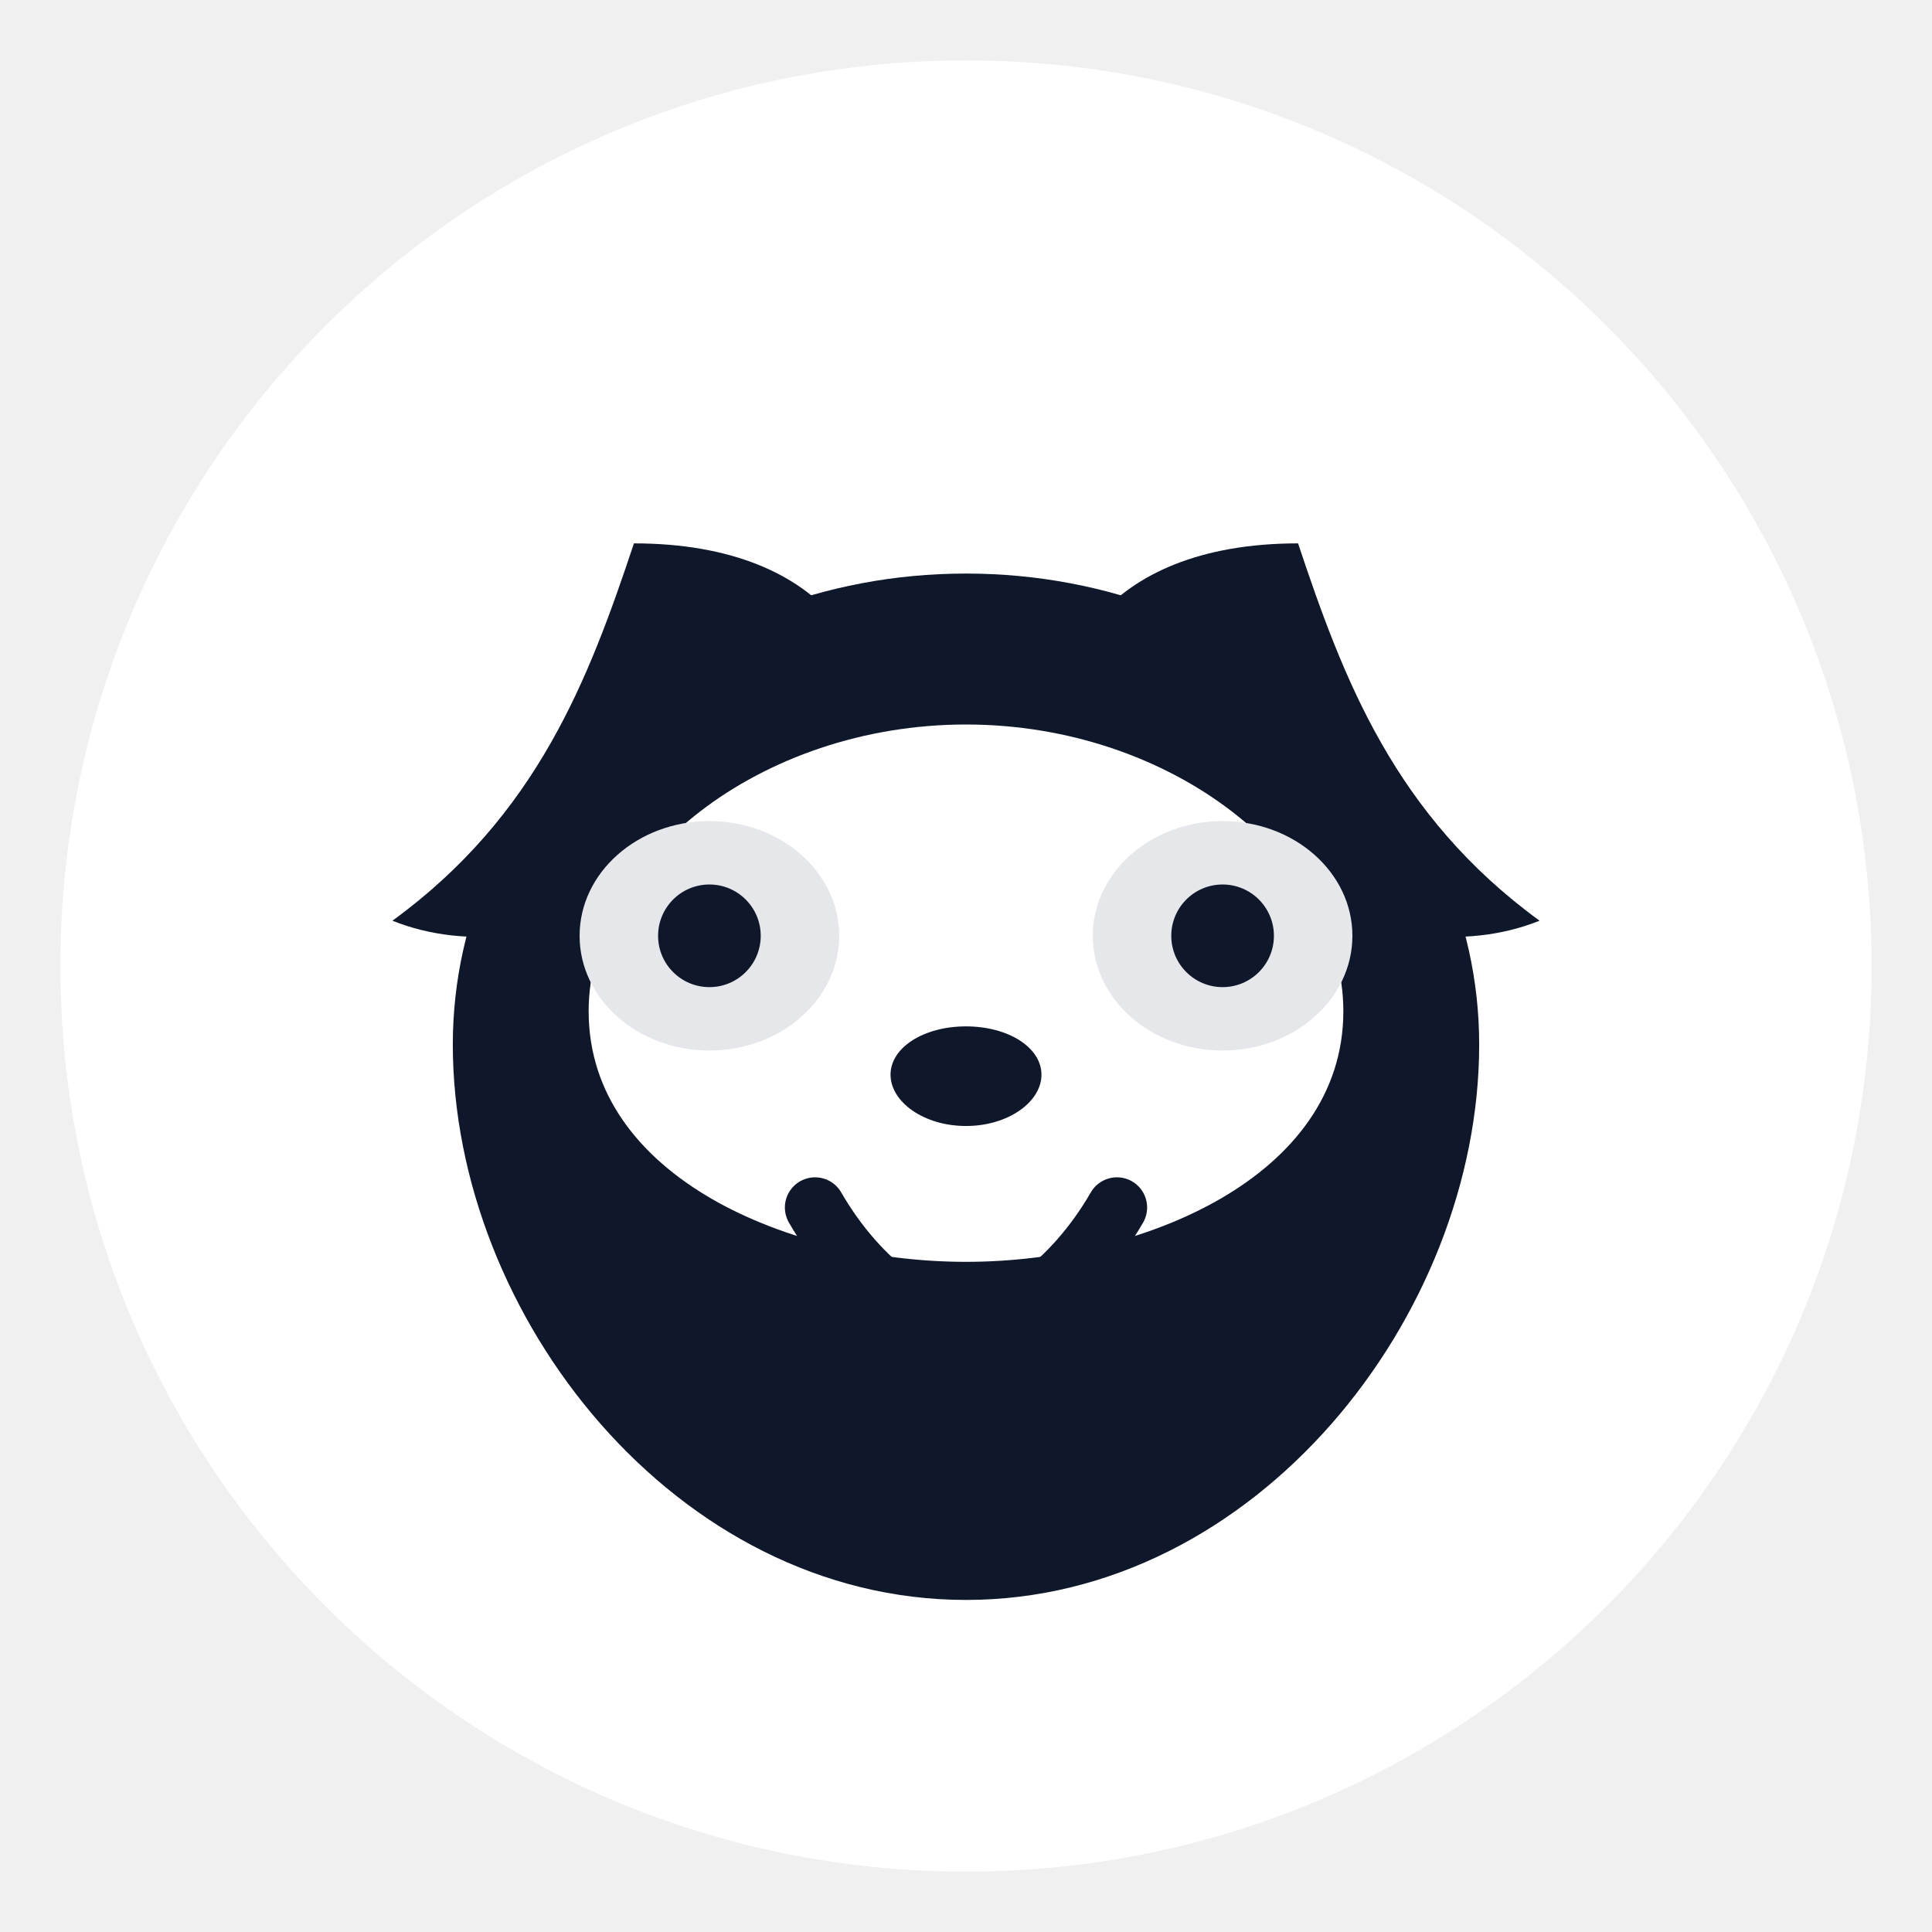
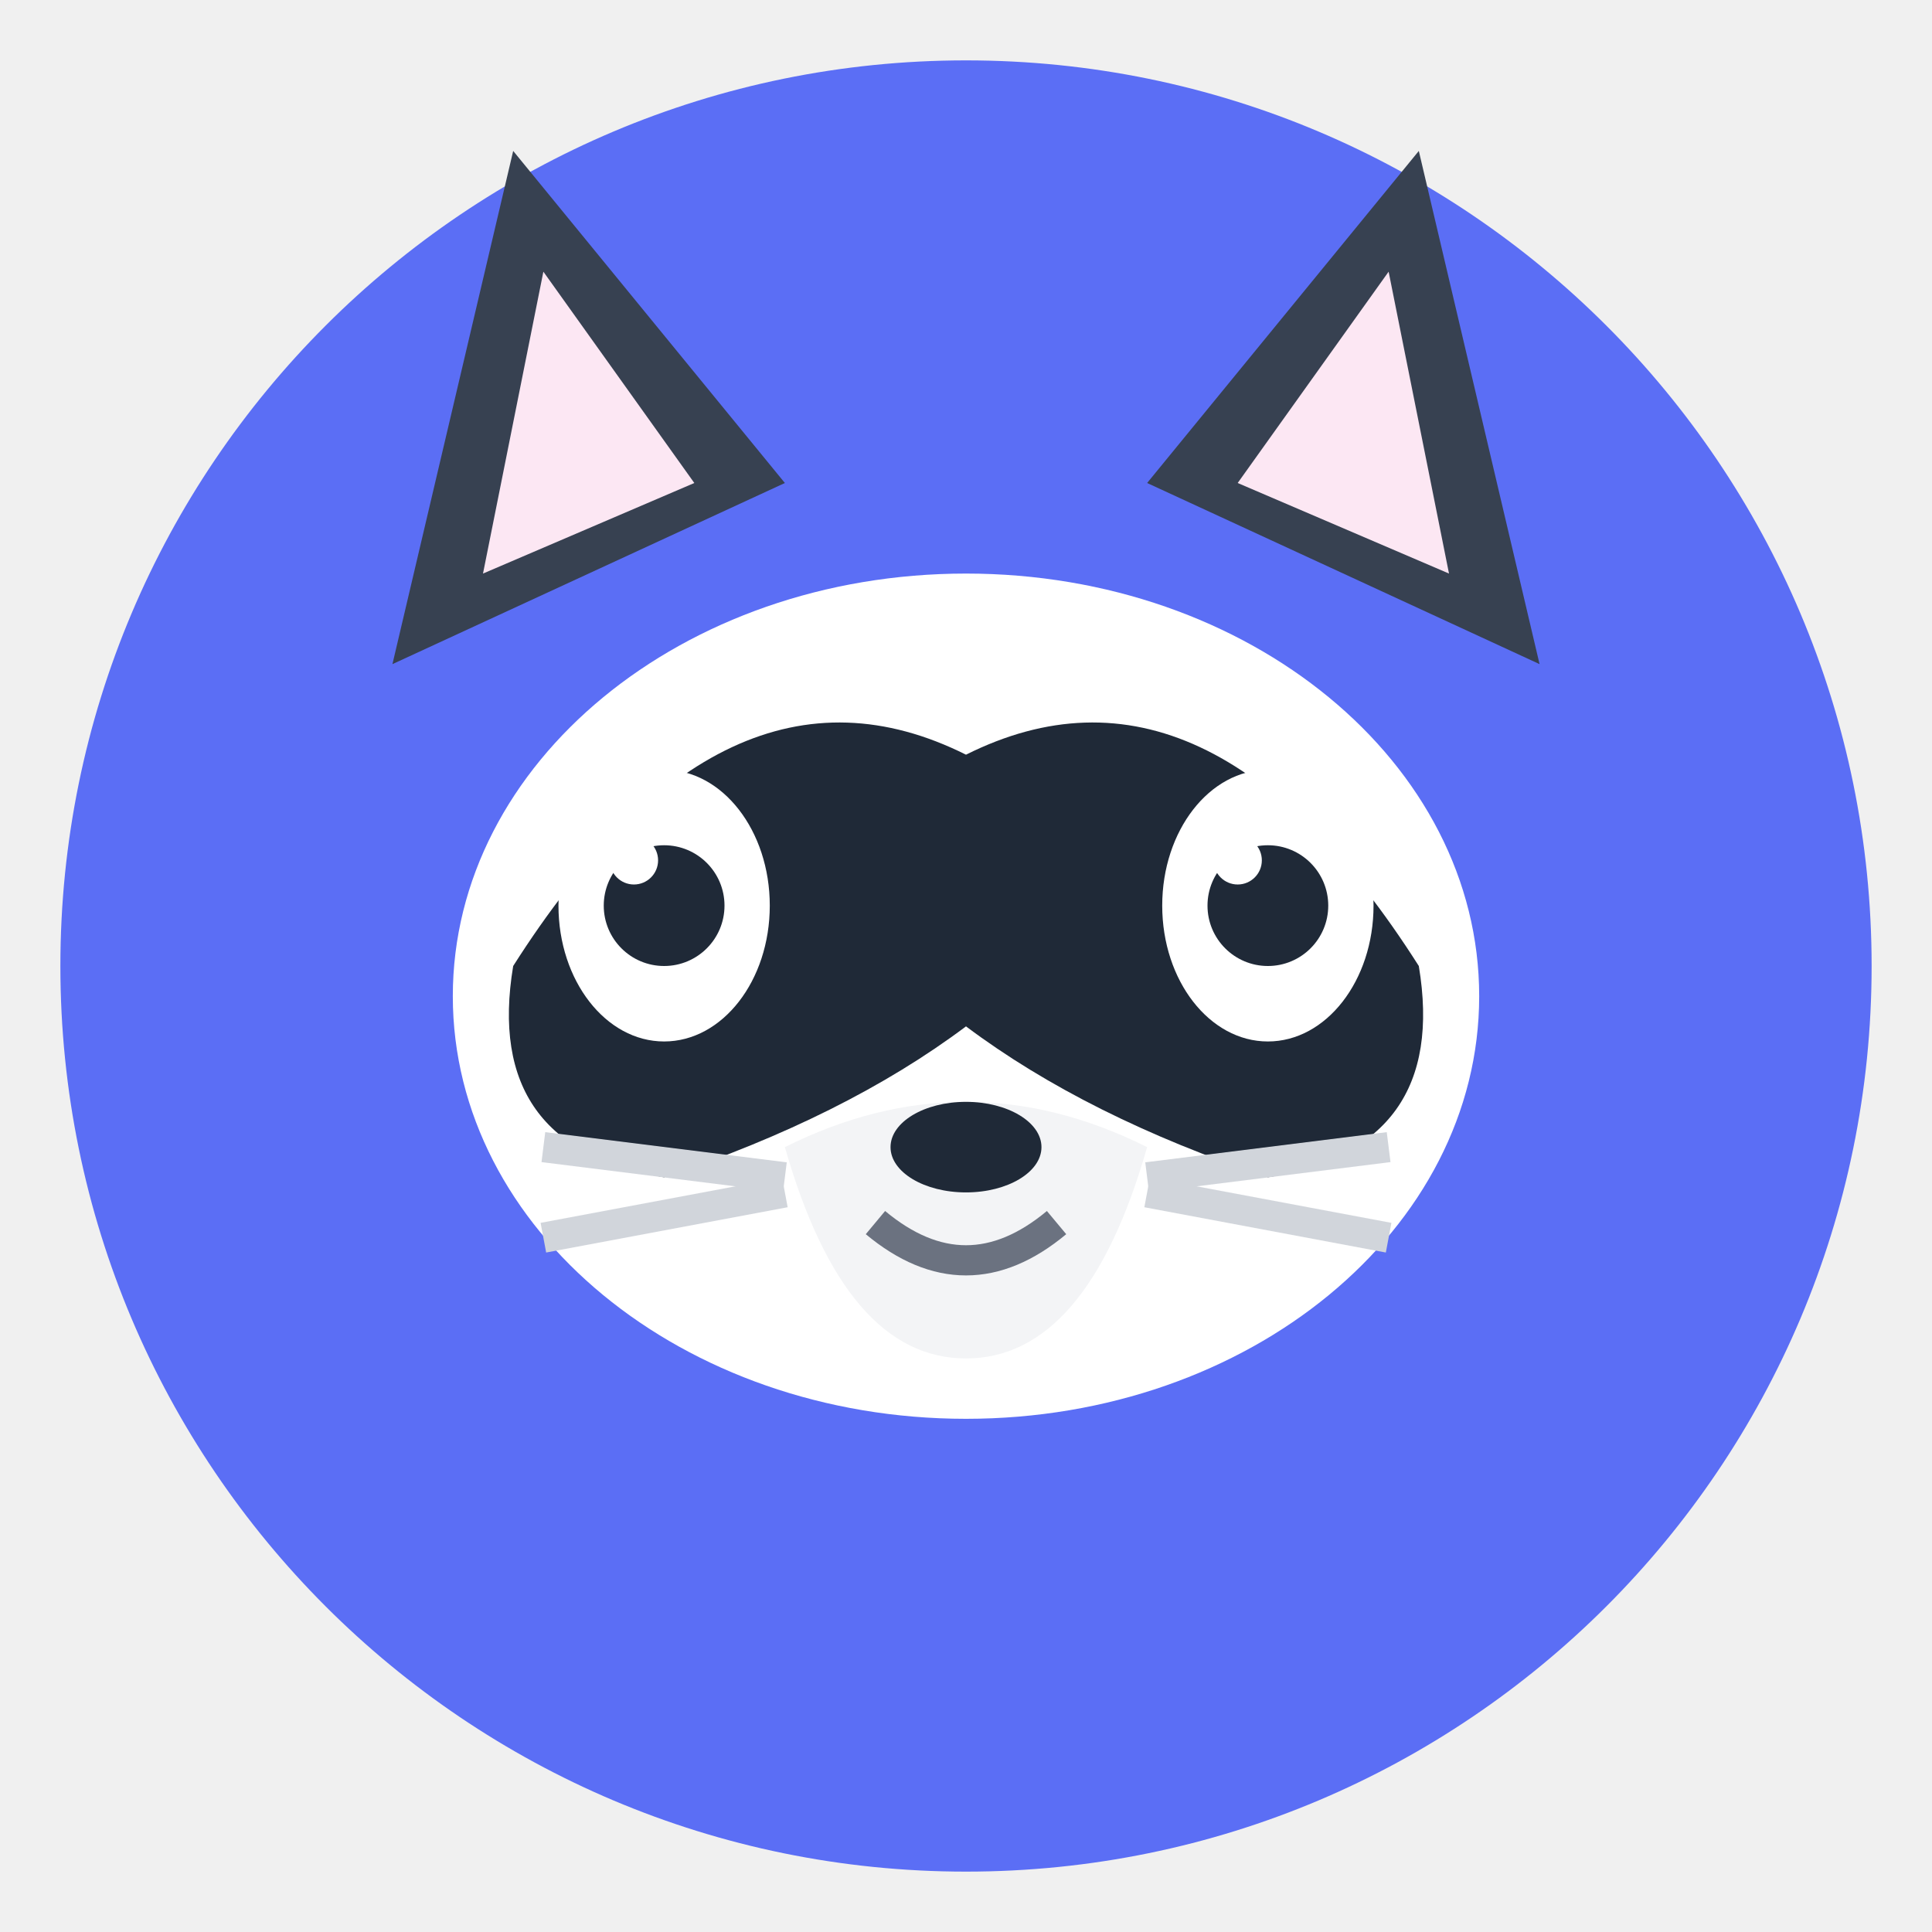
<svg xmlns="http://www.w3.org/2000/svg" width="64" height="64" viewBox="0 0 64 64" fill="none">
-   <circle cx="32" cy="32" r="30" fill="white" />
-   <path d="M21 18c-1.5 4.5-3.2 9-8 12.5 2.5 1 5.6 0.6 8.4-1.2 2.2-1.6 4.7-2.9 7.3-3.7 1-3.5-1.2-7.6-7.7-7.6z" fill="#0F172A" />
-   <path d="M43 18c1.5 4.5 3.2 9 8 12.5-2.5 1-5.6 0.6-8.4-1.2-2.2-1.6-4.7-2.9-7.3-3.7-1-3.5 1.2-7.6 7.7-7.6z" fill="#0F172A" />
-   <path d="M32 19c-9.5 0-17 7.1-17 15.6 0 9 7.4 18.4 17 18.4s17-9.4 17-18.4C49 26.1 41.5 19 32 19z" fill="#0F172A" />
-   <path d="M19.5 33.5c0 5.5 6.7 8.3 12.5 8.3 5.8 0 12.5-2.8 12.5-8.3 0-5-5.7-9.5-12.5-9.5-6.8 0-12.5 4.5-12.5 9.5z" fill="white" />
-   <ellipse cx="23.5" cy="31" rx="4.3" ry="3.8" fill="#E5E7EB" />
-   <ellipse cx="40.5" cy="31" rx="4.3" ry="3.8" fill="#E5E7EB" />
-   <circle cx="23.5" cy="31" r="1.7" fill="#0F172A" />
-   <circle cx="40.5" cy="31" r="1.7" fill="#0F172A" />
-   <ellipse cx="32" cy="38" rx="5.8" ry="3.6" fill="white" />
-   <path d="M32 34c-1.4 0-2.5 0.7-2.5 1.6 0 .9 1.1 1.7 2.5 1.7s2.5-.8 2.5-1.7C34.5 34.7 33.4 34 32 34z" fill="#0F172A" />
-   <path d="M27 40c1.5 2.6 3.7 4 5 4s3.5-1.4 5-4" stroke="#0F172A" stroke-width="2" stroke-linecap="round" />
+   <circle cx="32" cy="32" r="30" fill="#5B6EF5" />
+   <path d="M13 22 L17 5 L26 16Z" fill="#374151" />
+   <path d="M51 22 L47 5 L38 16Z" fill="#374151" />
+   <path d="M16 19 L18 9 L23 16Z" fill="#FCE7F3" />
+   <path d="M48 19 L46 9 L41 16Z" fill="#FCE7F3" />
+   <ellipse cx="32" cy="33" rx="17" ry="14" fill="white" />
+   <path d="M17 32 Q24 21 32 25 Q40 21 47 32 Q48 38 42 39 Q36 37 32 34 Q28 37 22 39 Q16 38 17 32Z" fill="#1F2937" />
+   <ellipse cx="22" cy="30" rx="3.5" ry="4.5" fill="white" />
+   <ellipse cx="42" cy="30" rx="3.5" ry="4.5" fill="white" />
+   <circle cx="22" cy="30" r="2" fill="#1F2937" />
+   <circle cx="42" cy="30" r="2" fill="#1F2937" />
+   <circle cx="21" cy="28.5" r="0.8" fill="white" />
+   <circle cx="41" cy="28.5" r="0.8" fill="white" />
+   <path d="M26 38 Q32 35 38 38 Q36 45 32 45 Q28 45 26 38Z" fill="#F3F4F6" />
+   <ellipse cx="32" cy="38" rx="2.5" ry="1.5" fill="#1F2937" />
+   <path d="M29 40.5 Q32 43 35 40.5" stroke="#6B7280" strokeWidth="1" strokeLinecap="round" fill="none" />
+   <line x1="26" y1="39" x2="18" y2="38" stroke="#D1D5DB" strokeWidth="0.6" />
+   <line x1="26" y1="39.5" x2="18" y2="41" stroke="#D1D5DB" strokeWidth="0.6" />
+   <line x1="38" y1="39" x2="46" y2="38" stroke="#D1D5DB" strokeWidth="0.6" />
+   <line x1="38" y1="39.5" x2="46" y2="41" stroke="#D1D5DB" strokeWidth="0.6" />
</svg>
